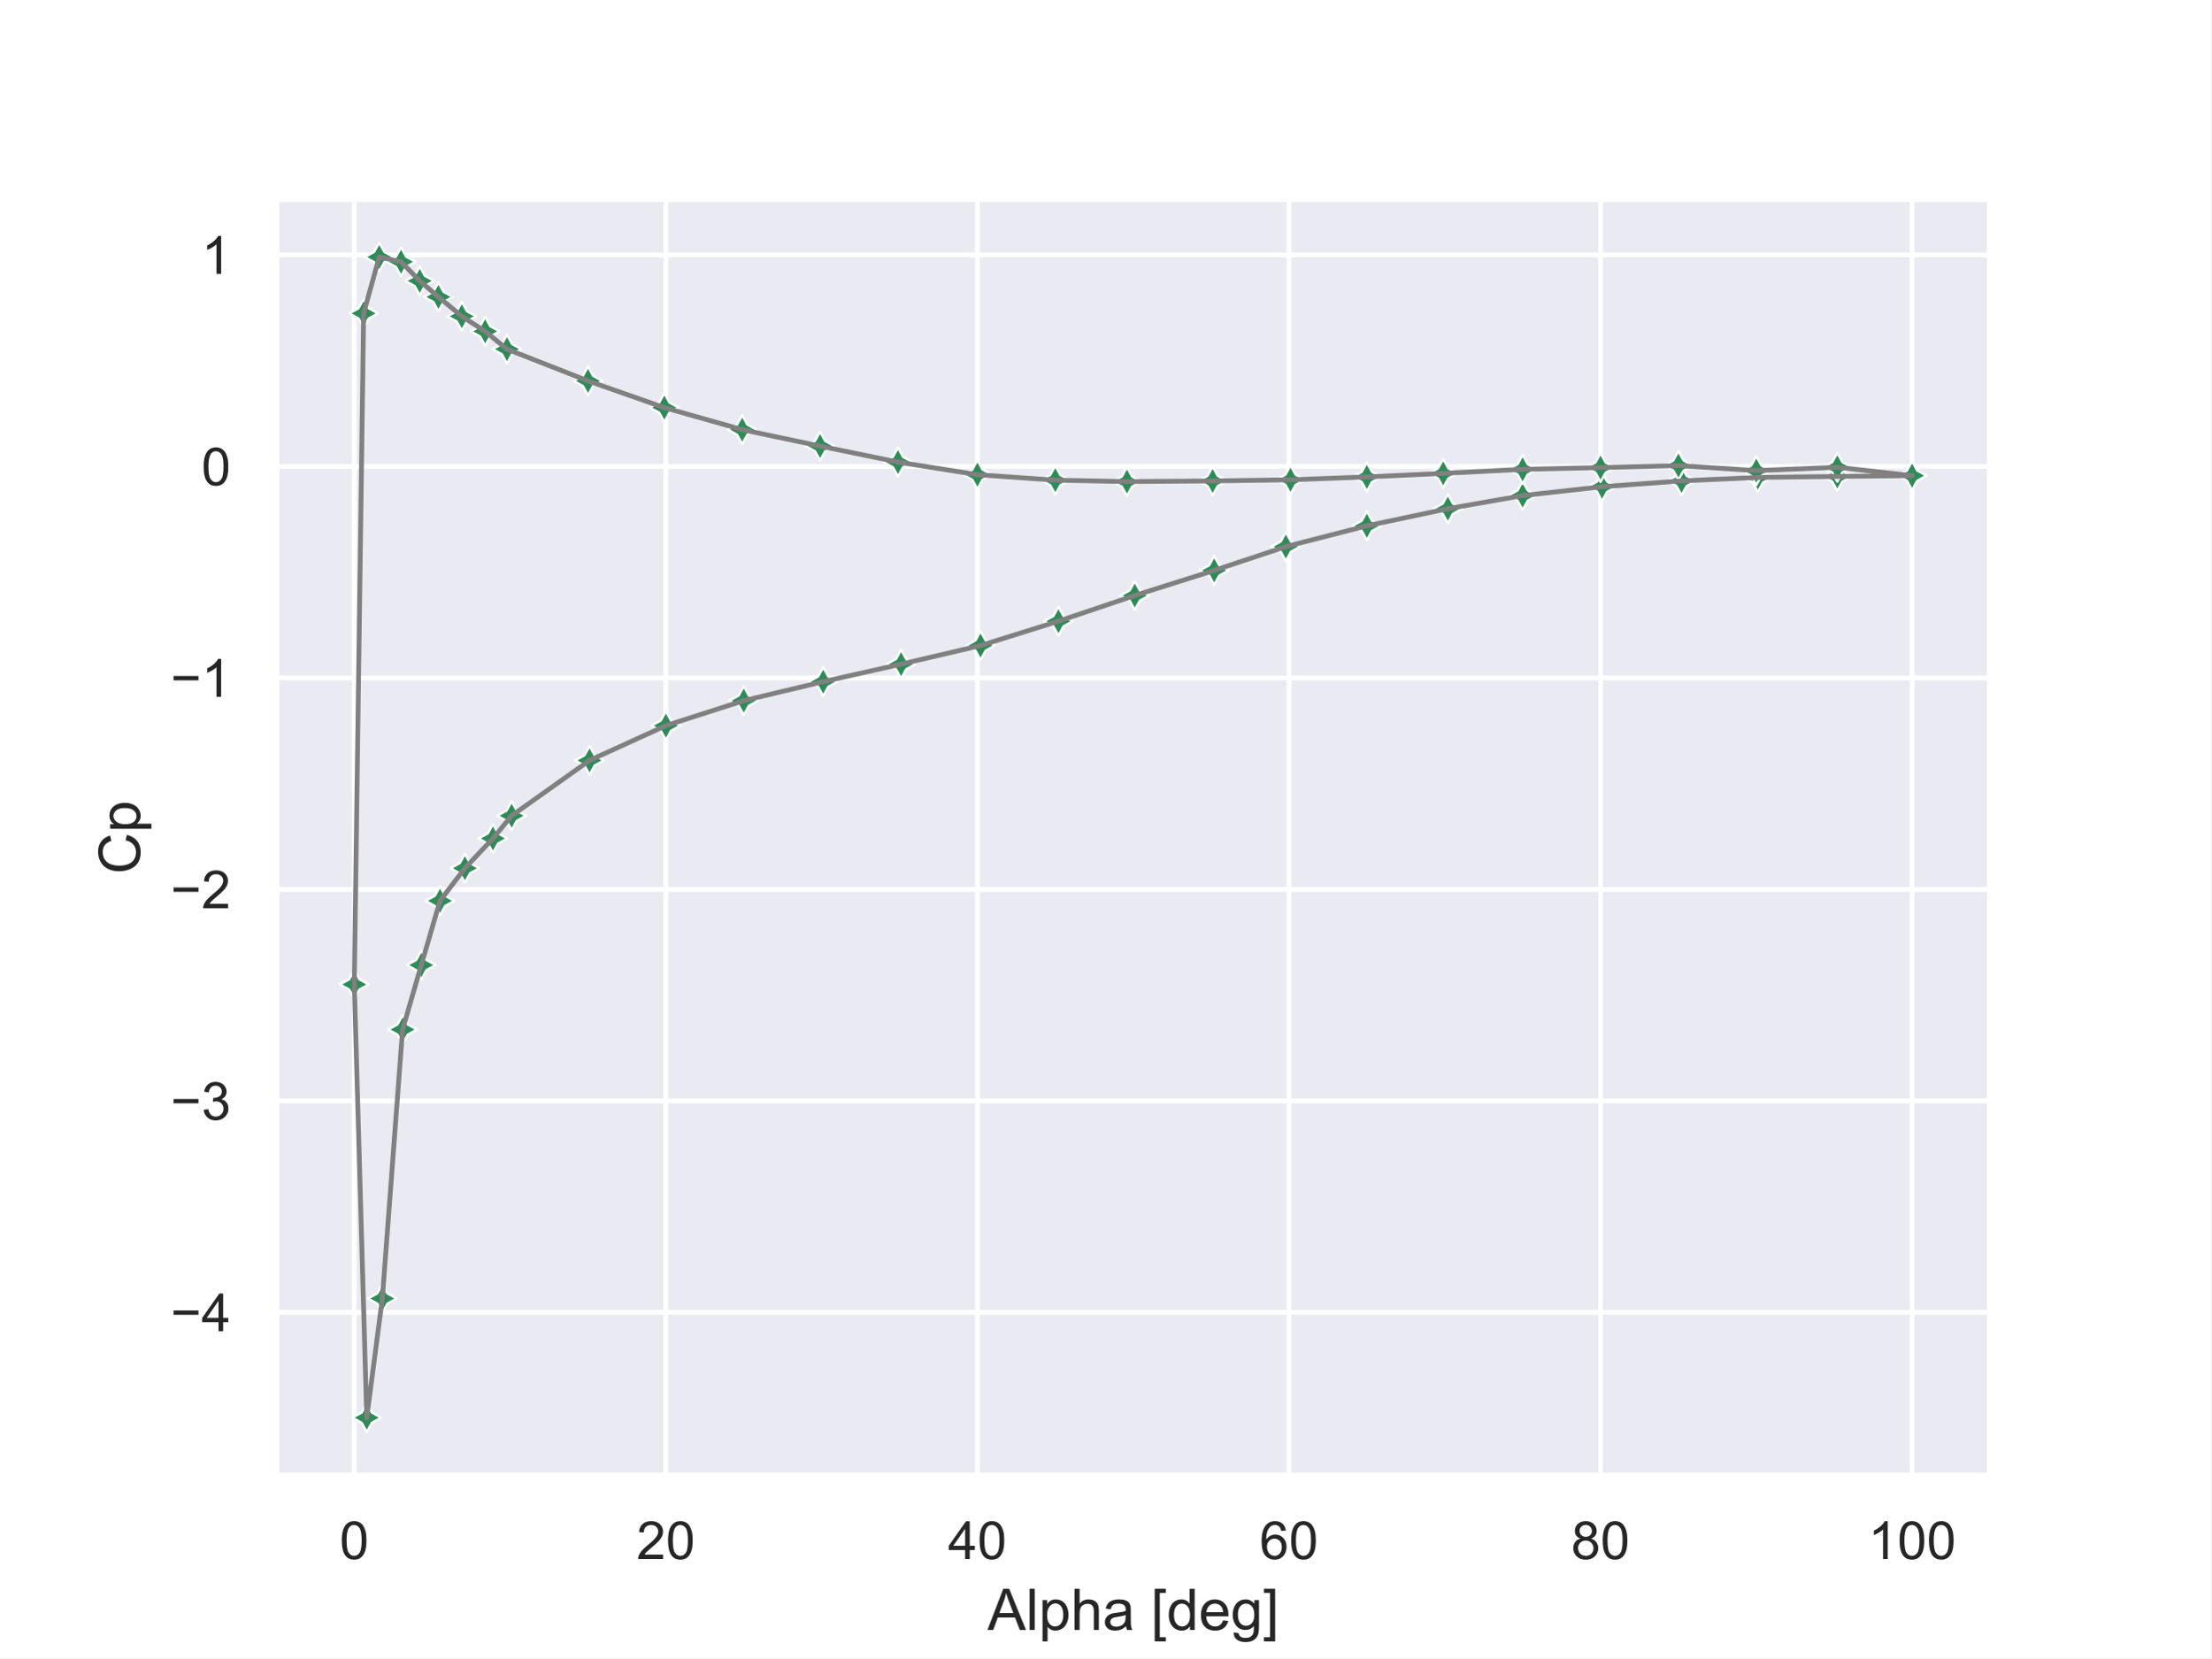
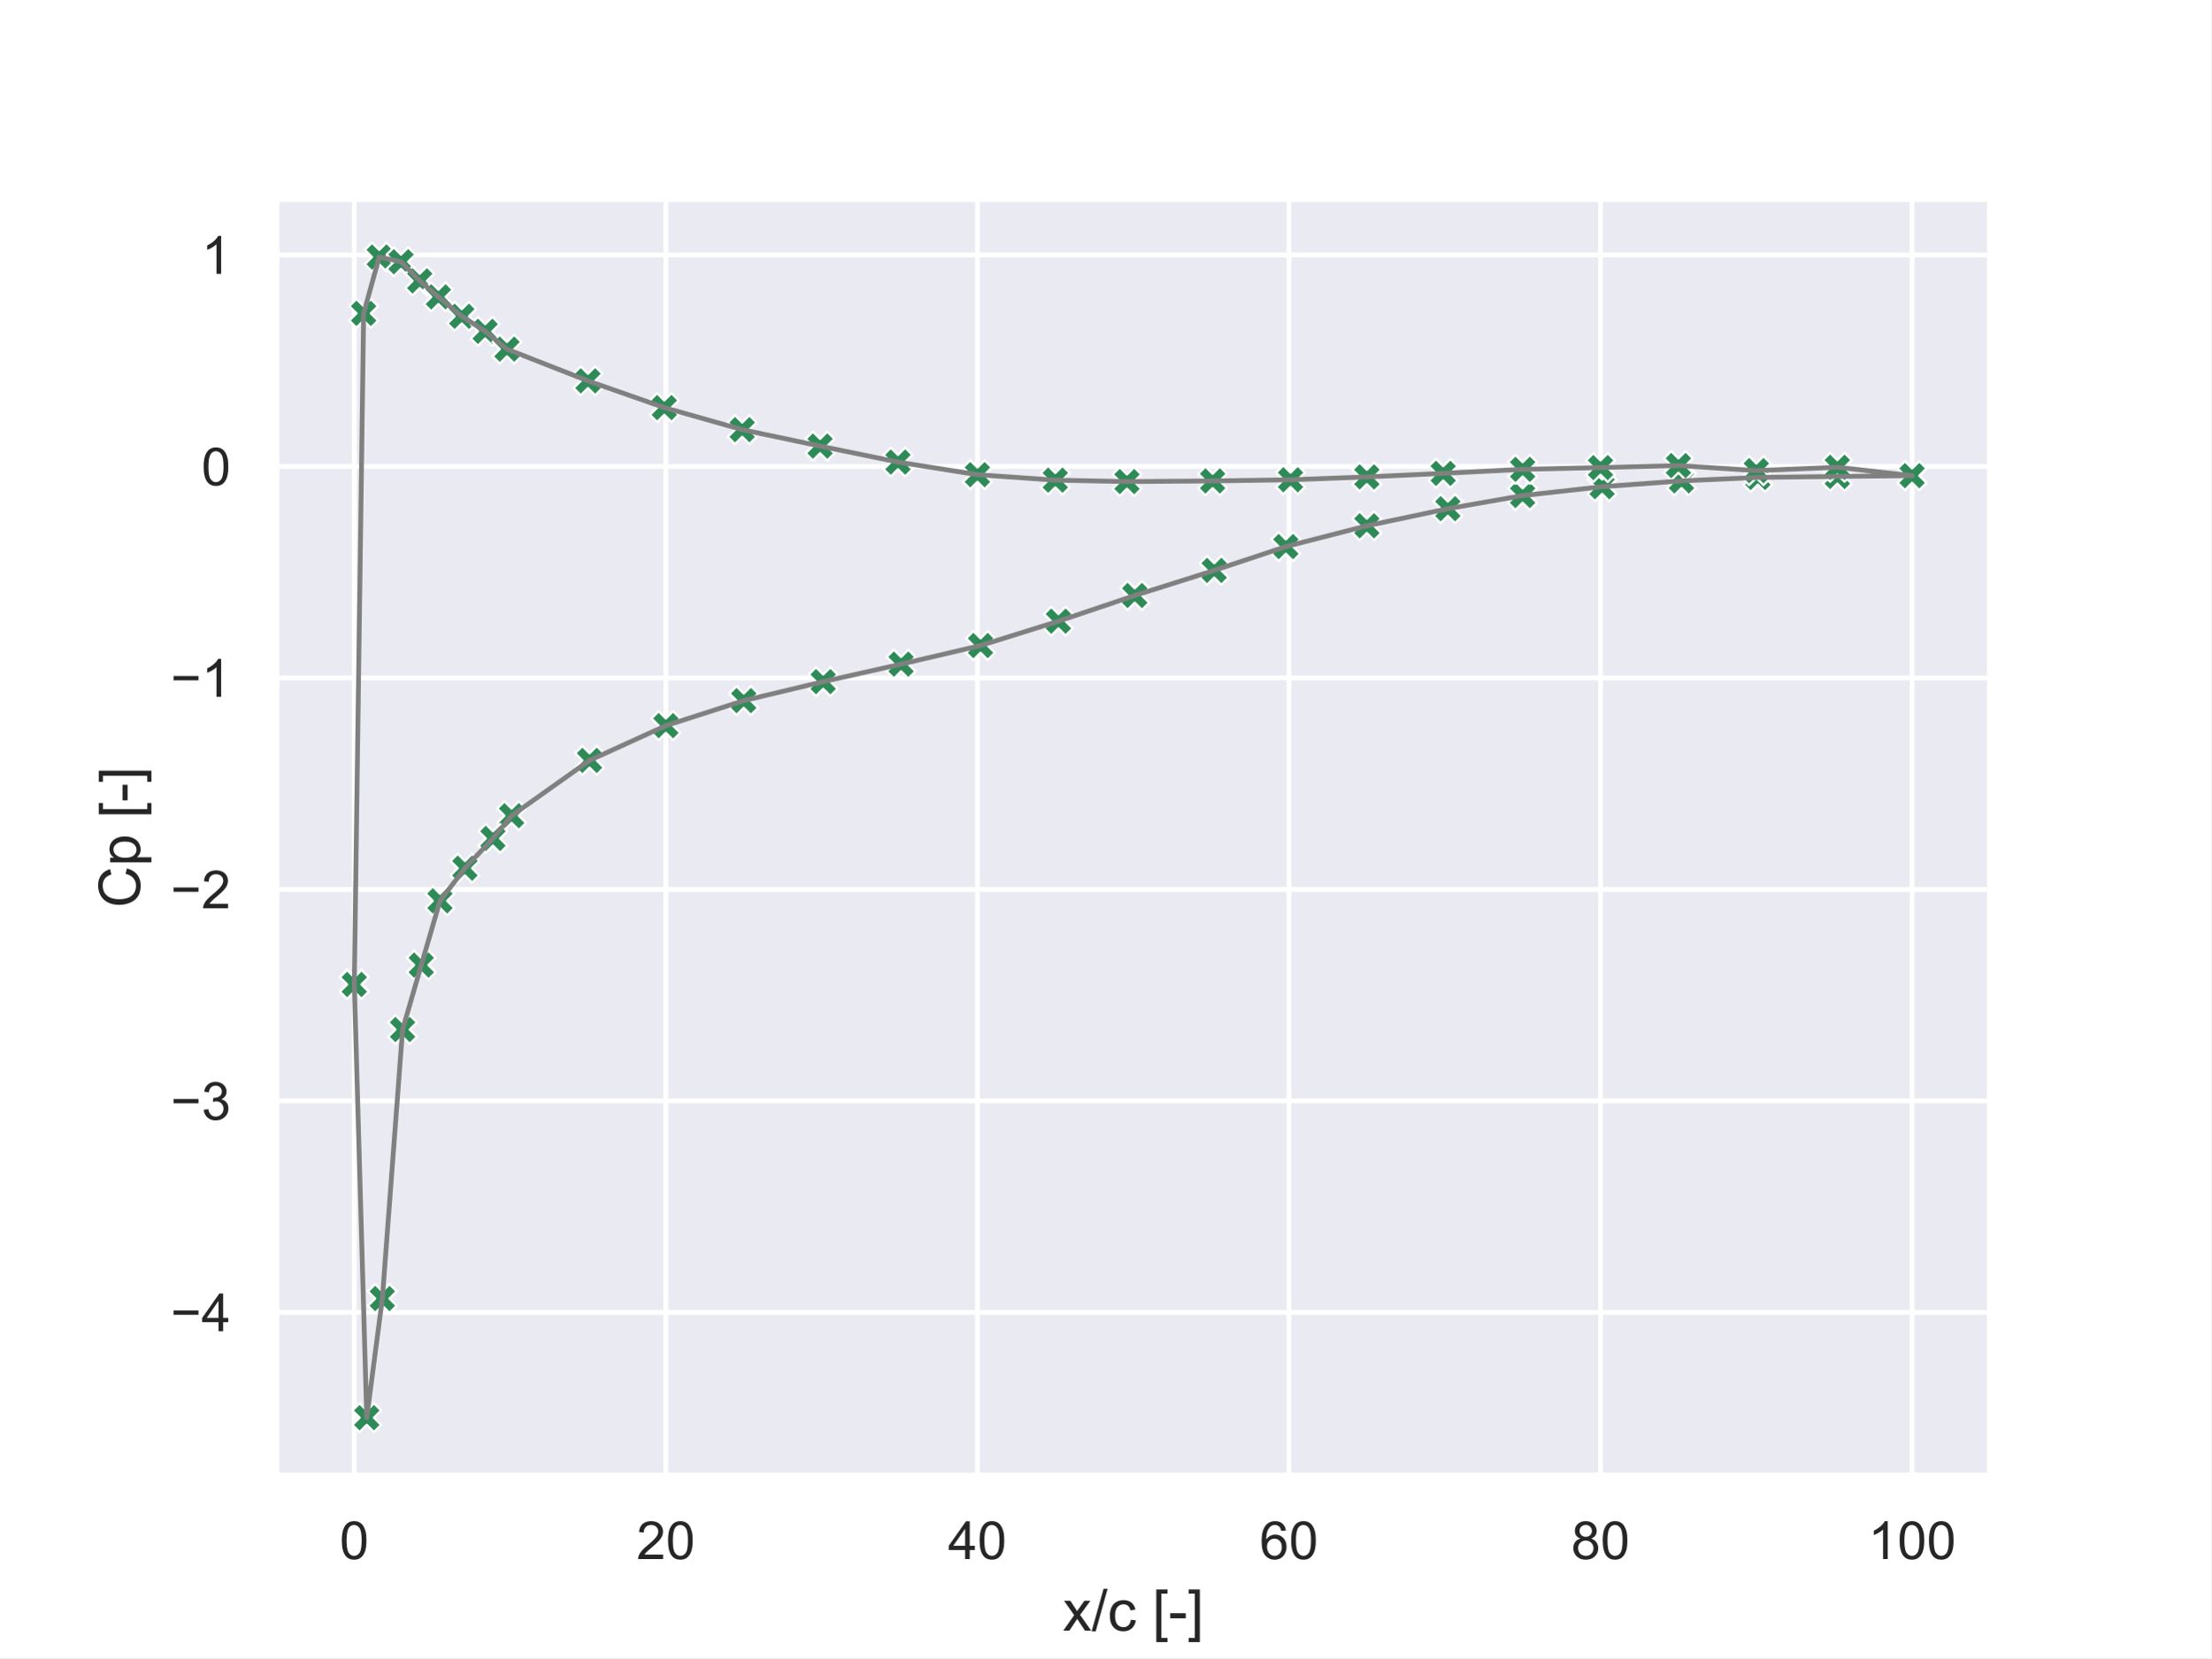
<svg xmlns="http://www.w3.org/2000/svg" xmlns:xlink="http://www.w3.org/1999/xlink" width="460.8pt" height="345.6pt" viewBox="0 0 460.8 345.6" version="1.1">
  <defs>
    <style type="text/css">*{stroke-linejoin: round; stroke-linecap: butt}</style>
  </defs>
  <g id="figure_1">
    <g id="patch_1">
      <path d="M 0 345.6  L 460.8 345.6  L 460.8 0  L 0 0  z " style="fill: #ffffff" />
    </g>
    <g id="axes_1">
      <g id="patch_2">
        <path d="M 57.6 307.584  L 414.72 307.584  L 414.72 41.472  L 57.6 41.472  z " style="fill: #eaeaf2" />
      </g>
      <g id="matplotlib.axis_1">
        <g id="xtick_1">
          <g id="line2d_1">
-             <path d="M 73.833 307.584  L 73.833 41.472  " clip-path="url(#pf8ac8023e1)" style="fill: none; stroke: #ffffff; stroke-linecap: round" />
+             <path d="M 73.833 307.584  L 73.833 41.472  " clip-path="url(#p7f849d8cb5)" style="fill: none; stroke: #ffffff; stroke-linecap: round" />
          </g>
          <g id="text_1">
            <g style="fill: #262626" transform="translate(70.77421 324.9576) scale(0.11 -0.11)">
              <defs>
                <path id="ArialMT-30" d="M 266 2259  Q 266 3072 433 3567  Q 600 4063 929 4331  Q 1259 4600 1759 4600  Q 2128 4600 2406 4451  Q 2684 4303 2865 4023  Q 3047 3744 3150 3342  Q 3253 2941 3253 2259  Q 3253 1453 3087 958  Q 2922 463 2592 192  Q 2263 -78 1759 -78  Q 1097 -78 719 397  Q 266 969 266 2259  z M 844 2259  Q 844 1131 1108 757  Q 1372 384 1759 384  Q 2147 384 2411 759  Q 2675 1134 2675 2259  Q 2675 3391 2411 3762  Q 2147 4134 1753 4134  Q 1366 4134 1134 3806  Q 844 3388 844 2259  z " transform="scale(0.015625)" />
              </defs>
              <use xlink:href="#ArialMT-30" />
            </g>
          </g>
        </g>
        <g id="xtick_2">
          <g id="line2d_2">
-             <path d="M 138.764 307.584  L 138.764 41.472  " clip-path="url(#pf8ac8023e1)" style="fill: none; stroke: #ffffff; stroke-linecap: round" />
+             <path d="M 138.764 307.584  L 138.764 41.472  " clip-path="url(#p7f849d8cb5)" style="fill: none; stroke: #ffffff; stroke-linecap: round" />
          </g>
          <g id="text_2">
            <g style="fill: #262626" transform="translate(132.6466 324.9576) scale(0.11 -0.11)">
              <defs>
                <path id="ArialMT-32" d="M 3222 541  L 3222 0  L 194 0  Q 188 203 259 391  Q 375 700 629 1000  Q 884 1300 1366 1694  Q 2113 2306 2375 2664  Q 2638 3022 2638 3341  Q 2638 3675 2398 3904  Q 2159 4134 1775 4134  Q 1369 4134 1125 3890  Q 881 3647 878 3216  L 300 3275  Q 359 3922 746 4261  Q 1134 4600 1788 4600  Q 2447 4600 2831 4234  Q 3216 3869 3216 3328  Q 3216 3053 3103 2787  Q 2991 2522 2730 2228  Q 2469 1934 1863 1422  Q 1356 997 1212 845  Q 1069 694 975 541  L 3222 541  z " transform="scale(0.015625)" />
              </defs>
              <use xlink:href="#ArialMT-32" />
              <use xlink:href="#ArialMT-30" x="55.615" />
            </g>
          </g>
        </g>
        <g id="xtick_3">
          <g id="line2d_3">
-             <path d="M 203.695 307.584  L 203.695 41.472  " clip-path="url(#pf8ac8023e1)" style="fill: none; stroke: #ffffff; stroke-linecap: round" />
+             <path d="M 203.695 307.584  L 203.695 41.472  " clip-path="url(#p7f849d8cb5)" style="fill: none; stroke: #ffffff; stroke-linecap: round" />
          </g>
          <g id="text_3">
            <g style="fill: #262626" transform="translate(197.5775 324.9576) scale(0.11 -0.11)">
              <defs>
                <path id="ArialMT-34" d="M 2069 0  L 2069 1097  L 81 1097  L 81 1613  L 2172 4581  L 2631 4581  L 2631 1613  L 3250 1613  L 3250 1097  L 2631 1097  L 2631 0  L 2069 0  z M 2069 1613  L 2069 3678  L 634 1613  L 2069 1613  z " transform="scale(0.015625)" />
              </defs>
              <use xlink:href="#ArialMT-34" />
              <use xlink:href="#ArialMT-30" x="55.615" />
            </g>
          </g>
        </g>
        <g id="xtick_4">
          <g id="line2d_4">
-             <path d="M 268.625 307.584  L 268.625 41.472  " clip-path="url(#pf8ac8023e1)" style="fill: none; stroke: #ffffff; stroke-linecap: round" />
+             <path d="M 268.625 307.584  L 268.625 41.472  " clip-path="url(#p7f849d8cb5)" style="fill: none; stroke: #ffffff; stroke-linecap: round" />
          </g>
          <g id="text_4">
            <g style="fill: #262626" transform="translate(262.5084 324.9576) scale(0.11 -0.11)">
              <defs>
                <path id="ArialMT-36" d="M 3184 3459  L 2625 3416  Q 2550 3747 2413 3897  Q 2184 4138 1850 4138  Q 1581 4138 1378 3988  Q 1113 3794 959 3422  Q 806 3050 800 2363  Q 1003 2672 1297 2822  Q 1591 2972 1913 2972  Q 2475 2972 2870 2558  Q 3266 2144 3266 1488  Q 3266 1056 3080 686  Q 2894 316 2569 119  Q 2244 -78 1831 -78  Q 1128 -78 684 439  Q 241 956 241 2144  Q 241 3472 731 4075  Q 1159 4600 1884 4600  Q 2425 4600 2770 4297  Q 3116 3994 3184 3459  z M 888 1484  Q 888 1194 1011 928  Q 1134 663 1356 523  Q 1578 384 1822 384  Q 2178 384 2434 671  Q 2691 959 2691 1453  Q 2691 1928 2437 2201  Q 2184 2475 1800 2475  Q 1419 2475 1153 2201  Q 888 1928 888 1484  z " transform="scale(0.015625)" />
              </defs>
              <use xlink:href="#ArialMT-36" />
              <use xlink:href="#ArialMT-30" x="55.615" />
            </g>
          </g>
        </g>
        <g id="xtick_5">
          <g id="line2d_5">
-             <path d="M 333.556 307.584  L 333.556 41.472  " clip-path="url(#pf8ac8023e1)" style="fill: none; stroke: #ffffff; stroke-linecap: round" />
+             <path d="M 333.556 307.584  L 333.556 41.472  " clip-path="url(#p7f849d8cb5)" style="fill: none; stroke: #ffffff; stroke-linecap: round" />
          </g>
          <g id="text_5">
            <g style="fill: #262626" transform="translate(327.4393 324.9576) scale(0.11 -0.11)">
              <defs>
                <path id="ArialMT-38" d="M 1131 2484  Q 781 2613 612 2850  Q 444 3088 444 3419  Q 444 3919 803 4259  Q 1163 4600 1759 4600  Q 2359 4600 2725 4251  Q 3091 3903 3091 3403  Q 3091 3084 2923 2848  Q 2756 2613 2416 2484  Q 2838 2347 3058 2040  Q 3278 1734 3278 1309  Q 3278 722 2862 322  Q 2447 -78 1769 -78  Q 1091 -78 675 323  Q 259 725 259 1325  Q 259 1772 486 2073  Q 713 2375 1131 2484  z M 1019 3438  Q 1019 3113 1228 2906  Q 1438 2700 1772 2700  Q 2097 2700 2305 2904  Q 2513 3109 2513 3406  Q 2513 3716 2298 3927  Q 2084 4138 1766 4138  Q 1444 4138 1231 3931  Q 1019 3725 1019 3438  z M 838 1322  Q 838 1081 952 856  Q 1066 631 1291 507  Q 1516 384 1775 384  Q 2178 384 2440 643  Q 2703 903 2703 1303  Q 2703 1709 2433 1975  Q 2163 2241 1756 2241  Q 1359 2241 1098 1978  Q 838 1716 838 1322  z " transform="scale(0.015625)" />
              </defs>
              <use xlink:href="#ArialMT-38" />
              <use xlink:href="#ArialMT-30" x="55.615" />
            </g>
          </g>
        </g>
        <g id="xtick_6">
          <g id="line2d_6">
-             <path d="M 398.487 307.584  L 398.487 41.472  " clip-path="url(#pf8ac8023e1)" style="fill: none; stroke: #ffffff; stroke-linecap: round" />
+             <path d="M 398.487 307.584  L 398.487 41.472  " clip-path="url(#p7f849d8cb5)" style="fill: none; stroke: #ffffff; stroke-linecap: round" />
          </g>
          <g id="text_6">
            <g style="fill: #262626" transform="translate(389.3117 324.9576) scale(0.11 -0.11)">
              <defs>
                <path id="ArialMT-31" d="M 2384 0  L 1822 0  L 1822 3584  Q 1619 3391 1289 3197  Q 959 3003 697 2906  L 697 3450  Q 1169 3672 1522 3987  Q 1875 4303 2022 4600  L 2384 4600  L 2384 0  z " transform="scale(0.015625)" />
              </defs>
              <use xlink:href="#ArialMT-31" />
              <use xlink:href="#ArialMT-30" x="55.615" />
              <use xlink:href="#ArialMT-30" x="111.23" />
            </g>
          </g>
        </g>
        <g id="text_7">
-           <g style="fill: #262626" transform="translate(205.8047 339.7332) scale(0.12 -0.12)">
+           <g style="fill: #262626" transform="translate(221.4947 339.8795) scale(0.12 -0.12)">
            <defs>
-               <path id="ArialMT-41" d="M -9 0  L 1750 4581  L 2403 4581  L 4278 0  L 3588 0  L 3053 1388  L 1138 1388  L 634 0  L -9 0  z M 1313 1881  L 2866 1881  L 2388 3150  Q 2169 3728 2063 4100  Q 1975 3659 1816 3225  L 1313 1881  z " transform="scale(0.015625)" />
-               <path id="ArialMT-6c" d="M 409 0  L 409 4581  L 972 4581  L 972 0  L 409 0  z " transform="scale(0.015625)" />
-               <path id="ArialMT-70" d="M 422 -1272  L 422 3319  L 934 3319  L 934 2888  Q 1116 3141 1344 3267  Q 1572 3394 1897 3394  Q 2322 3394 2647 3175  Q 2972 2956 3137 2557  Q 3303 2159 3303 1684  Q 3303 1175 3120 767  Q 2938 359 2589 142  Q 2241 -75 1856 -75  Q 1575 -75 1351 44  Q 1128 163 984 344  L 984 -1272  L 422 -1272  z M 931 1641  Q 931 1000 1190 694  Q 1450 388 1819 388  Q 2194 388 2461 705  Q 2728 1022 2728 1688  Q 2728 2322 2467 2637  Q 2206 2953 1844 2953  Q 1484 2953 1207 2617  Q 931 2281 931 1641  z " transform="scale(0.015625)" />
-               <path id="ArialMT-68" d="M 422 0  L 422 4581  L 984 4581  L 984 2938  Q 1378 3394 1978 3394  Q 2347 3394 2619 3248  Q 2891 3103 3008 2847  Q 3125 2591 3125 2103  L 3125 0  L 2563 0  L 2563 2103  Q 2563 2525 2380 2717  Q 2197 2909 1863 2909  Q 1613 2909 1392 2779  Q 1172 2650 1078 2428  Q 984 2206 984 1816  L 984 0  L 422 0  z " transform="scale(0.015625)" />
-               <path id="ArialMT-61" d="M 2588 409  Q 2275 144 1986 34  Q 1697 -75 1366 -75  Q 819 -75 525 192  Q 231 459 231 875  Q 231 1119 342 1320  Q 453 1522 633 1644  Q 813 1766 1038 1828  Q 1203 1872 1538 1913  Q 2219 1994 2541 2106  Q 2544 2222 2544 2253  Q 2544 2597 2384 2738  Q 2169 2928 1744 2928  Q 1347 2928 1158 2789  Q 969 2650 878 2297  L 328 2372  Q 403 2725 575 2942  Q 747 3159 1072 3276  Q 1397 3394 1825 3394  Q 2250 3394 2515 3294  Q 2781 3194 2906 3042  Q 3031 2891 3081 2659  Q 3109 2516 3109 2141  L 3109 1391  Q 3109 606 3145 398  Q 3181 191 3288 0  L 2700 0  Q 2613 175 2588 409  z M 2541 1666  Q 2234 1541 1622 1453  Q 1275 1403 1131 1340  Q 988 1278 909 1158  Q 831 1038 831 891  Q 831 666 1001 516  Q 1172 366 1500 366  Q 1825 366 2078 508  Q 2331 650 2450 897  Q 2541 1088 2541 1459  L 2541 1666  z " transform="scale(0.015625)" />
+               <path id="ArialMT-78" d="M 47 0  L 1259 1725  L 138 3319  L 841 3319  L 1350 2541  Q 1494 2319 1581 2169  Q 1719 2375 1834 2534  L 2394 3319  L 3066 3319  L 1919 1756  L 3153 0  L 2463 0  L 1781 1031  L 1600 1309  L 728 0  L 47 0  z " transform="scale(0.015625)" />
+               <path id="ArialMT-2f" d="M 0 -78  L 1328 4659  L 1778 4659  L 453 -78  L 0 -78  z " transform="scale(0.015625)" />
+               <path id="ArialMT-63" d="M 2588 1216  L 3141 1144  Q 3050 572 2676 248  Q 2303 -75 1759 -75  Q 1078 -75 664 370  Q 250 816 250 1647  Q 250 2184 428 2587  Q 606 2991 970 3192  Q 1334 3394 1763 3394  Q 2303 3394 2647 3120  Q 2991 2847 3088 2344  L 2541 2259  Q 2463 2594 2264 2762  Q 2066 2931 1784 2931  Q 1359 2931 1093 2626  Q 828 2322 828 1663  Q 828 994 1084 691  Q 1341 388 1753 388  Q 2084 388 2306 591  Q 2528 794 2588 1216  z " transform="scale(0.015625)" />
              <path id="ArialMT-20" transform="scale(0.015625)" />
              <path id="ArialMT-5b" d="M 434 -1272  L 434 4581  L 1675 4581  L 1675 4116  L 997 4116  L 997 -806  L 1675 -806  L 1675 -1272  L 434 -1272  z " transform="scale(0.015625)" />
-               <path id="ArialMT-64" d="M 2575 0  L 2575 419  Q 2259 -75 1647 -75  Q 1250 -75 917 144  Q 584 363 401 755  Q 219 1147 219 1656  Q 219 2153 384 2558  Q 550 2963 881 3178  Q 1213 3394 1622 3394  Q 1922 3394 2156 3267  Q 2391 3141 2538 2938  L 2538 4581  L 3097 4581  L 3097 0  L 2575 0  z M 797 1656  Q 797 1019 1065 703  Q 1334 388 1700 388  Q 2069 388 2326 689  Q 2584 991 2584 1609  Q 2584 2291 2321 2609  Q 2059 2928 1675 2928  Q 1300 2928 1048 2622  Q 797 2316 797 1656  z " transform="scale(0.015625)" />
-               <path id="ArialMT-65" d="M 2694 1069  L 3275 997  Q 3138 488 2766 206  Q 2394 -75 1816 -75  Q 1088 -75 661 373  Q 234 822 234 1631  Q 234 2469 665 2931  Q 1097 3394 1784 3394  Q 2450 3394 2872 2941  Q 3294 2488 3294 1666  Q 3294 1616 3291 1516  L 816 1516  Q 847 969 1125 678  Q 1403 388 1819 388  Q 2128 388 2347 550  Q 2566 713 2694 1069  z M 847 1978  L 2700 1978  Q 2663 2397 2488 2606  Q 2219 2931 1791 2931  Q 1403 2931 1139 2672  Q 875 2413 847 1978  z " transform="scale(0.015625)" />
-               <path id="ArialMT-67" d="M 319 -275  L 866 -356  Q 900 -609 1056 -725  Q 1266 -881 1628 -881  Q 2019 -881 2231 -725  Q 2444 -569 2519 -288  Q 2563 -116 2559 434  Q 2191 0 1641 0  Q 956 0 581 494  Q 206 988 206 1678  Q 206 2153 378 2554  Q 550 2956 876 3175  Q 1203 3394 1644 3394  Q 2231 3394 2613 2919  L 2613 3319  L 3131 3319  L 3131 450  Q 3131 -325 2973 -648  Q 2816 -972 2473 -1159  Q 2131 -1347 1631 -1347  Q 1038 -1347 672 -1080  Q 306 -813 319 -275  z M 784 1719  Q 784 1066 1043 766  Q 1303 466 1694 466  Q 2081 466 2343 764  Q 2606 1063 2606 1700  Q 2606 2309 2336 2618  Q 2066 2928 1684 2928  Q 1309 2928 1046 2623  Q 784 2319 784 1719  z " transform="scale(0.015625)" />
+               <path id="ArialMT-2d" d="M 203 1375  L 203 1941  L 1931 1941  L 1931 1375  L 203 1375  z " transform="scale(0.015625)" />
              <path id="ArialMT-5d" d="M 1363 -1272  L 122 -1272  L 122 -806  L 800 -806  L 800 4116  L 122 4116  L 122 4581  L 1363 4581  L 1363 -1272  z " transform="scale(0.015625)" />
            </defs>
-             <use xlink:href="#ArialMT-41" />
-             <use xlink:href="#ArialMT-6c" x="66.699" />
-             <use xlink:href="#ArialMT-70" x="88.916" />
-             <use xlink:href="#ArialMT-68" x="144.531" />
-             <use xlink:href="#ArialMT-61" x="200.146" />
-             <use xlink:href="#ArialMT-20" x="255.762" />
-             <use xlink:href="#ArialMT-5b" x="283.545" />
-             <use xlink:href="#ArialMT-64" x="311.328" />
-             <use xlink:href="#ArialMT-65" x="366.943" />
-             <use xlink:href="#ArialMT-67" x="422.559" />
-             <use xlink:href="#ArialMT-5d" x="478.174" />
+             <use xlink:href="#ArialMT-78" />
+             <use xlink:href="#ArialMT-2f" x="50" />
+             <use xlink:href="#ArialMT-63" x="77.783" />
+             <use xlink:href="#ArialMT-20" x="127.783" />
+             <use xlink:href="#ArialMT-5b" x="155.566" />
+             <use xlink:href="#ArialMT-2d" x="183.35" />
+             <use xlink:href="#ArialMT-5d" x="216.65" />
          </g>
        </g>
      </g>
      <g id="matplotlib.axis_2">
        <g id="ytick_1">
          <g id="line2d_7">
-             <path d="M 57.6 273.536  L 414.72 273.536  " clip-path="url(#pf8ac8023e1)" style="fill: none; stroke: #ffffff; stroke-linecap: round" />
+             <path d="M 57.6 273.536  L 414.72 273.536  " clip-path="url(#p7f849d8cb5)" style="fill: none; stroke: #ffffff; stroke-linecap: round" />
          </g>
          <g id="text_8">
            <g style="fill: #262626" transform="translate(35.55828 277.4731) scale(0.11 -0.11)">
              <defs>
                <path id="ArialMT-2212" d="M 3381 1997  L 356 1997  L 356 2522  L 3381 2522  L 3381 1997  z " transform="scale(0.015625)" />
              </defs>
              <use xlink:href="#ArialMT-2212" />
              <use xlink:href="#ArialMT-34" x="58.398" />
            </g>
          </g>
        </g>
        <g id="ytick_2">
          <g id="line2d_8">
-             <path d="M 57.6 229.457  L 414.72 229.457  " clip-path="url(#pf8ac8023e1)" style="fill: none; stroke: #ffffff; stroke-linecap: round" />
+             <path d="M 57.6 229.457  L 414.72 229.457  " clip-path="url(#p7f849d8cb5)" style="fill: none; stroke: #ffffff; stroke-linecap: round" />
          </g>
          <g id="text_9">
            <g style="fill: #262626" transform="translate(35.55828 233.3935) scale(0.11 -0.11)">
              <defs>
                <path id="ArialMT-33" d="M 269 1209  L 831 1284  Q 928 806 1161 595  Q 1394 384 1728 384  Q 2125 384 2398 659  Q 2672 934 2672 1341  Q 2672 1728 2419 1979  Q 2166 2231 1775 2231  Q 1616 2231 1378 2169  L 1441 2663  Q 1497 2656 1531 2656  Q 1891 2656 2178 2843  Q 2466 3031 2466 3422  Q 2466 3731 2256 3934  Q 2047 4138 1716 4138  Q 1388 4138 1169 3931  Q 950 3725 888 3313  L 325 3413  Q 428 3978 793 4289  Q 1159 4600 1703 4600  Q 2078 4600 2393 4439  Q 2709 4278 2876 4000  Q 3044 3722 3044 3409  Q 3044 3113 2884 2869  Q 2725 2625 2413 2481  Q 2819 2388 3044 2092  Q 3269 1797 3269 1353  Q 3269 753 2831 336  Q 2394 -81 1725 -81  Q 1122 -81 723 278  Q 325 638 269 1209  z " transform="scale(0.015625)" />
              </defs>
              <use xlink:href="#ArialMT-2212" />
              <use xlink:href="#ArialMT-33" x="58.398" />
            </g>
          </g>
        </g>
        <g id="ytick_3">
          <g id="line2d_9">
-             <path d="M 57.6 185.377  L 414.72 185.377  " clip-path="url(#pf8ac8023e1)" style="fill: none; stroke: #ffffff; stroke-linecap: round" />
+             <path d="M 57.6 185.377  L 414.72 185.377  " clip-path="url(#p7f849d8cb5)" style="fill: none; stroke: #ffffff; stroke-linecap: round" />
          </g>
          <g id="text_10">
            <g style="fill: #262626" transform="translate(35.55828 189.3139) scale(0.11 -0.11)">
              <use xlink:href="#ArialMT-2212" />
              <use xlink:href="#ArialMT-32" x="58.398" />
            </g>
          </g>
        </g>
        <g id="ytick_4">
          <g id="line2d_10">
-             <path d="M 57.6 141.297  L 414.72 141.297  " clip-path="url(#pf8ac8023e1)" style="fill: none; stroke: #ffffff; stroke-linecap: round" />
+             <path d="M 57.6 141.297  L 414.72 141.297  " clip-path="url(#p7f849d8cb5)" style="fill: none; stroke: #ffffff; stroke-linecap: round" />
          </g>
          <g id="text_11">
            <g style="fill: #262626" transform="translate(35.55828 145.2343) scale(0.11 -0.11)">
              <use xlink:href="#ArialMT-2212" />
              <use xlink:href="#ArialMT-31" x="58.398" />
            </g>
          </g>
        </g>
        <g id="ytick_5">
          <g id="line2d_11">
-             <path d="M 57.6 97.218  L 414.72 97.218  " clip-path="url(#pf8ac8023e1)" style="fill: none; stroke: #ffffff; stroke-linecap: round" />
+             <path d="M 57.6 97.218  L 414.72 97.218  " clip-path="url(#p7f849d8cb5)" style="fill: none; stroke: #ffffff; stroke-linecap: round" />
          </g>
          <g id="text_12">
            <g style="fill: #262626" transform="translate(41.98297 101.1546) scale(0.11 -0.11)">
              <use xlink:href="#ArialMT-30" />
            </g>
          </g>
        </g>
        <g id="ytick_6">
          <g id="line2d_12">
-             <path d="M 57.6 53.138  L 414.72 53.138  " clip-path="url(#pf8ac8023e1)" style="fill: none; stroke: #ffffff; stroke-linecap: round" />
+             <path d="M 57.6 53.138  L 414.72 53.138  " clip-path="url(#p7f849d8cb5)" style="fill: none; stroke: #ffffff; stroke-linecap: round" />
          </g>
          <g id="text_13">
            <g style="fill: #262626" transform="translate(41.98297 57.07502) scale(0.11 -0.11)">
              <use xlink:href="#ArialMT-31" />
            </g>
          </g>
        </g>
        <g id="text_14">
-           <g style="fill: #262626" transform="translate(29.17328 182.1977) rotate(-90) scale(0.12 -0.12)">
+           <g style="fill: #262626" transform="translate(29.17328 189.1961) rotate(-90) scale(0.12 -0.12)">
            <defs>
              <path id="ArialMT-43" d="M 3763 1606  L 4369 1453  Q 4178 706 3683 314  Q 3188 -78 2472 -78  Q 1731 -78 1267 223  Q 803 525 561 1097  Q 319 1669 319 2325  Q 319 3041 592 3573  Q 866 4106 1370 4382  Q 1875 4659 2481 4659  Q 3169 4659 3637 4309  Q 4106 3959 4291 3325  L 3694 3184  Q 3534 3684 3231 3912  Q 2928 4141 2469 4141  Q 1941 4141 1586 3887  Q 1231 3634 1087 3207  Q 944 2781 944 2328  Q 944 1744 1114 1308  Q 1284 872 1643 656  Q 2003 441 2422 441  Q 2931 441 3284 734  Q 3638 1028 3763 1606  z " transform="scale(0.015625)" />
+               <path id="ArialMT-70" d="M 422 -1272  L 422 3319  L 934 3319  L 934 2888  Q 1116 3141 1344 3267  Q 1572 3394 1897 3394  Q 2322 3394 2647 3175  Q 2972 2956 3137 2557  Q 3303 2159 3303 1684  Q 3303 1175 3120 767  Q 2938 359 2589 142  Q 2241 -75 1856 -75  Q 1575 -75 1351 44  Q 1128 163 984 344  L 984 -1272  L 422 -1272  z M 931 1641  Q 931 1000 1190 694  Q 1450 388 1819 388  Q 2194 388 2461 705  Q 2728 1022 2728 1688  Q 2728 2322 2467 2637  Q 2206 2953 1844 2953  Q 1484 2953 1207 2617  Q 931 2281 931 1641  z " transform="scale(0.015625)" />
            </defs>
            <use xlink:href="#ArialMT-43" />
            <use xlink:href="#ArialMT-70" x="72.217" />
+             <use xlink:href="#ArialMT-20" x="127.832" />
+             <use xlink:href="#ArialMT-5b" x="155.615" />
+             <use xlink:href="#ArialMT-2d" x="183.398" />
+             <use xlink:href="#ArialMT-5d" x="216.699" />
          </g>
        </g>
      </g>
      <g id="PathCollection_1">
        <defs>
-           <path id="me38dc71a0d" d="M 0 -3  L -1.061 -1.061  L -3 -0  L -1.061 1.061  L -0 3  L 1.061 1.061  L 3 0  L 1.061 -1.061  z " style="stroke: #ffffff; stroke-width: 0.48" />
+           <path id="m2a02df63ce" d="M -1.5 3  L 0 1.5  L 1.5 3  L 3 1.5  L 1.5 0  L 3 -1.5  L 1.5 -3  L 0 -1.5  L -1.5 -3  L -3 -1.5  L -1.5 0  L -3 1.5  z " style="stroke: #ffffff; stroke-width: 0.48" />
        </defs>
-         <g clip-path="url(#pf8ac8023e1)">
-           <use xlink:href="#me38dc71a0d" x="398.487" y="99.136" style="fill: #2e8b57; stroke: #ffffff; stroke-width: 0.48" />
-           <use xlink:href="#me38dc71a0d" x="382.904" y="99.301" style="fill: #2e8b57; stroke: #ffffff; stroke-width: 0.48" />
-           <use xlink:href="#me38dc71a0d" x="366.346" y="99.509" style="fill: #2e8b57; stroke: #ffffff; stroke-width: 0.48" />
-           <use xlink:href="#me38dc71a0d" x="350.438" y="100.229" style="fill: #2e8b57; stroke: #ffffff; stroke-width: 0.48" />
-           <use xlink:href="#me38dc71a0d" x="333.881" y="101.442" style="fill: #2e8b57; stroke: #ffffff; stroke-width: 0.48" />
-           <use xlink:href="#me38dc71a0d" x="317.324" y="103.287" style="fill: #2e8b57; stroke: #ffffff; stroke-width: 0.48" />
-           <use xlink:href="#me38dc71a0d" x="301.74" y="106.025" style="fill: #2e8b57; stroke: #ffffff; stroke-width: 0.48" />
-           <use xlink:href="#me38dc71a0d" x="284.858" y="109.59" style="fill: #2e8b57; stroke: #ffffff; stroke-width: 0.48" />
-           <use xlink:href="#me38dc71a0d" x="267.976" y="113.922" style="fill: #2e8b57; stroke: #ffffff; stroke-width: 0.48" />
-           <use xlink:href="#me38dc71a0d" x="253.042" y="118.89" style="fill: #2e8b57; stroke: #ffffff; stroke-width: 0.48" />
-           <use xlink:href="#me38dc71a0d" x="236.485" y="124.121" style="fill: #2e8b57; stroke: #ffffff; stroke-width: 0.48" />
-           <use xlink:href="#me38dc71a0d" x="220.577" y="129.473" style="fill: #2e8b57; stroke: #ffffff; stroke-width: 0.48" />
-           <use xlink:href="#me38dc71a0d" x="204.344" y="134.55" style="fill: #2e8b57; stroke: #ffffff; stroke-width: 0.48" />
-           <use xlink:href="#me38dc71a0d" x="187.786" y="138.425" style="fill: #2e8b57; stroke: #ffffff; stroke-width: 0.48" />
-           <use xlink:href="#me38dc71a0d" x="171.554" y="142.076" style="fill: #2e8b57; stroke: #ffffff; stroke-width: 0.48" />
-           <use xlink:href="#me38dc71a0d" x="154.996" y="146.035" style="fill: #2e8b57; stroke: #ffffff; stroke-width: 0.48" />
-           <use xlink:href="#me38dc71a0d" x="138.764" y="151.243" style="fill: #2e8b57; stroke: #ffffff; stroke-width: 0.48" />
-           <use xlink:href="#me38dc71a0d" x="122.856" y="158.496" style="fill: #2e8b57; stroke: #ffffff; stroke-width: 0.48" />
-           <use xlink:href="#me38dc71a0d" x="106.623" y="170.022" style="fill: #2e8b57; stroke: #ffffff; stroke-width: 0.48" />
-           <use xlink:href="#me38dc71a0d" x="102.727" y="174.76" style="fill: #2e8b57; stroke: #ffffff; stroke-width: 0.48" />
-           <use xlink:href="#me38dc71a0d" x="96.883" y="180.962" style="fill: #2e8b57; stroke: #ffffff; stroke-width: 0.48" />
-           <use xlink:href="#me38dc71a0d" x="91.689" y="187.763" style="fill: #2e8b57; stroke: #ffffff; stroke-width: 0.48" />
-           <use xlink:href="#me38dc71a0d" x="87.793" y="201.151" style="fill: #2e8b57; stroke: #ffffff; stroke-width: 0.48" />
-           <use xlink:href="#me38dc71a0d" x="83.897" y="214.591" style="fill: #2e8b57; stroke: #ffffff; stroke-width: 0.48" />
-           <use xlink:href="#me38dc71a0d" x="79.677" y="270.657" style="fill: #2e8b57; stroke: #ffffff; stroke-width: 0.48" />
-           <use xlink:href="#me38dc71a0d" x="76.43" y="295.488" style="fill: #2e8b57; stroke: #ffffff; stroke-width: 0.48" />
-           <use xlink:href="#me38dc71a0d" x="73.833" y="205.081" style="fill: #2e8b57; stroke: #ffffff; stroke-width: 0.48" />
-           <use xlink:href="#me38dc71a0d" x="73.833" y="205.194" style="fill: #2e8b57; stroke: #ffffff; stroke-width: 0.48" />
-           <use xlink:href="#me38dc71a0d" x="75.781" y="65.314" style="fill: #2e8b57; stroke: #ffffff; stroke-width: 0.48" />
-           <use xlink:href="#me38dc71a0d" x="79.027" y="53.568" style="fill: #2e8b57; stroke: #ffffff; stroke-width: 0.48" />
-           <use xlink:href="#me38dc71a0d" x="83.572" y="54.559" style="fill: #2e8b57; stroke: #ffffff; stroke-width: 0.48" />
-           <use xlink:href="#me38dc71a0d" x="87.468" y="58.545" style="fill: #2e8b57; stroke: #ffffff; stroke-width: 0.48" />
-           <use xlink:href="#me38dc71a0d" x="91.364" y="61.876" style="fill: #2e8b57; stroke: #ffffff; stroke-width: 0.48" />
-           <use xlink:href="#me38dc71a0d" x="96.234" y="65.922" style="fill: #2e8b57; stroke: #ffffff; stroke-width: 0.48" />
-           <use xlink:href="#me38dc71a0d" x="101.104" y="69.058" style="fill: #2e8b57; stroke: #ffffff; stroke-width: 0.48" />
-           <use xlink:href="#me38dc71a0d" x="105.649" y="72.769" style="fill: #2e8b57; stroke: #ffffff; stroke-width: 0.48" />
-           <use xlink:href="#me38dc71a0d" x="122.531" y="79.386" style="fill: #2e8b57; stroke: #ffffff; stroke-width: 0.48" />
-           <use xlink:href="#me38dc71a0d" x="138.439" y="84.956" style="fill: #2e8b57; stroke: #ffffff; stroke-width: 0.48" />
-           <use xlink:href="#me38dc71a0d" x="154.672" y="89.552" style="fill: #2e8b57; stroke: #ffffff; stroke-width: 0.48" />
-           <use xlink:href="#me38dc71a0d" x="170.904" y="92.973" style="fill: #2e8b57; stroke: #ffffff; stroke-width: 0.48" />
-           <use xlink:href="#me38dc71a0d" x="187.137" y="96.309" style="fill: #2e8b57; stroke: #ffffff; stroke-width: 0.48" />
-           <use xlink:href="#me38dc71a0d" x="203.695" y="98.933" style="fill: #2e8b57; stroke: #ffffff; stroke-width: 0.48" />
-           <use xlink:href="#me38dc71a0d" x="219.927" y="100.076" style="fill: #2e8b57; stroke: #ffffff; stroke-width: 0.48" />
-           <use xlink:href="#me38dc71a0d" x="234.861" y="100.374" style="fill: #2e8b57; stroke: #ffffff; stroke-width: 0.48" />
-           <use xlink:href="#me38dc71a0d" x="252.717" y="100.242" style="fill: #2e8b57; stroke: #ffffff; stroke-width: 0.48" />
-           <use xlink:href="#me38dc71a0d" x="268.95" y="99.999" style="fill: #2e8b57; stroke: #ffffff; stroke-width: 0.48" />
-           <use xlink:href="#me38dc71a0d" x="284.858" y="99.405" style="fill: #2e8b57; stroke: #ffffff; stroke-width: 0.48" />
-           <use xlink:href="#me38dc71a0d" x="300.766" y="98.662" style="fill: #2e8b57; stroke: #ffffff; stroke-width: 0.48" />
-           <use xlink:href="#me38dc71a0d" x="317.324" y="97.822" style="fill: #2e8b57; stroke: #ffffff; stroke-width: 0.48" />
-           <use xlink:href="#me38dc71a0d" x="333.556" y="97.455" style="fill: #2e8b57; stroke: #ffffff; stroke-width: 0.48" />
-           <use xlink:href="#me38dc71a0d" x="349.789" y="97.034" style="fill: #2e8b57; stroke: #ffffff; stroke-width: 0.48" />
-           <use xlink:href="#me38dc71a0d" x="366.022" y="98.091" style="fill: #2e8b57; stroke: #ffffff; stroke-width: 0.48" />
-           <use xlink:href="#me38dc71a0d" x="382.904" y="97.393" style="fill: #2e8b57; stroke: #ffffff; stroke-width: 0.48" />
-           <use xlink:href="#me38dc71a0d" x="398.487" y="99.136" style="fill: #2e8b57; stroke: #ffffff; stroke-width: 0.48" />
+         <g clip-path="url(#p7f849d8cb5)">
+           <use xlink:href="#m2a02df63ce" x="398.487" y="99.136" style="fill: #2e8b57; stroke: #ffffff; stroke-width: 0.48" />
+           <use xlink:href="#m2a02df63ce" x="382.904" y="99.301" style="fill: #2e8b57; stroke: #ffffff; stroke-width: 0.48" />
+           <use xlink:href="#m2a02df63ce" x="366.346" y="99.509" style="fill: #2e8b57; stroke: #ffffff; stroke-width: 0.48" />
+           <use xlink:href="#m2a02df63ce" x="350.438" y="100.229" style="fill: #2e8b57; stroke: #ffffff; stroke-width: 0.48" />
+           <use xlink:href="#m2a02df63ce" x="333.881" y="101.442" style="fill: #2e8b57; stroke: #ffffff; stroke-width: 0.48" />
+           <use xlink:href="#m2a02df63ce" x="317.324" y="103.287" style="fill: #2e8b57; stroke: #ffffff; stroke-width: 0.48" />
+           <use xlink:href="#m2a02df63ce" x="301.74" y="106.025" style="fill: #2e8b57; stroke: #ffffff; stroke-width: 0.48" />
+           <use xlink:href="#m2a02df63ce" x="284.858" y="109.59" style="fill: #2e8b57; stroke: #ffffff; stroke-width: 0.48" />
+           <use xlink:href="#m2a02df63ce" x="267.976" y="113.922" style="fill: #2e8b57; stroke: #ffffff; stroke-width: 0.48" />
+           <use xlink:href="#m2a02df63ce" x="253.042" y="118.89" style="fill: #2e8b57; stroke: #ffffff; stroke-width: 0.48" />
+           <use xlink:href="#m2a02df63ce" x="236.485" y="124.121" style="fill: #2e8b57; stroke: #ffffff; stroke-width: 0.48" />
+           <use xlink:href="#m2a02df63ce" x="220.577" y="129.473" style="fill: #2e8b57; stroke: #ffffff; stroke-width: 0.48" />
+           <use xlink:href="#m2a02df63ce" x="204.344" y="134.55" style="fill: #2e8b57; stroke: #ffffff; stroke-width: 0.48" />
+           <use xlink:href="#m2a02df63ce" x="187.786" y="138.425" style="fill: #2e8b57; stroke: #ffffff; stroke-width: 0.48" />
+           <use xlink:href="#m2a02df63ce" x="171.554" y="142.076" style="fill: #2e8b57; stroke: #ffffff; stroke-width: 0.48" />
+           <use xlink:href="#m2a02df63ce" x="154.996" y="146.035" style="fill: #2e8b57; stroke: #ffffff; stroke-width: 0.48" />
+           <use xlink:href="#m2a02df63ce" x="138.764" y="151.243" style="fill: #2e8b57; stroke: #ffffff; stroke-width: 0.48" />
+           <use xlink:href="#m2a02df63ce" x="122.856" y="158.496" style="fill: #2e8b57; stroke: #ffffff; stroke-width: 0.48" />
+           <use xlink:href="#m2a02df63ce" x="106.623" y="170.022" style="fill: #2e8b57; stroke: #ffffff; stroke-width: 0.48" />
+           <use xlink:href="#m2a02df63ce" x="102.727" y="174.76" style="fill: #2e8b57; stroke: #ffffff; stroke-width: 0.48" />
+           <use xlink:href="#m2a02df63ce" x="96.883" y="180.962" style="fill: #2e8b57; stroke: #ffffff; stroke-width: 0.48" />
+           <use xlink:href="#m2a02df63ce" x="91.689" y="187.763" style="fill: #2e8b57; stroke: #ffffff; stroke-width: 0.48" />
+           <use xlink:href="#m2a02df63ce" x="87.793" y="201.151" style="fill: #2e8b57; stroke: #ffffff; stroke-width: 0.48" />
+           <use xlink:href="#m2a02df63ce" x="83.897" y="214.591" style="fill: #2e8b57; stroke: #ffffff; stroke-width: 0.48" />
+           <use xlink:href="#m2a02df63ce" x="79.677" y="270.657" style="fill: #2e8b57; stroke: #ffffff; stroke-width: 0.48" />
+           <use xlink:href="#m2a02df63ce" x="76.43" y="295.488" style="fill: #2e8b57; stroke: #ffffff; stroke-width: 0.48" />
+           <use xlink:href="#m2a02df63ce" x="73.833" y="205.081" style="fill: #2e8b57; stroke: #ffffff; stroke-width: 0.48" />
+           <use xlink:href="#m2a02df63ce" x="73.833" y="205.194" style="fill: #2e8b57; stroke: #ffffff; stroke-width: 0.48" />
+           <use xlink:href="#m2a02df63ce" x="75.781" y="65.314" style="fill: #2e8b57; stroke: #ffffff; stroke-width: 0.48" />
+           <use xlink:href="#m2a02df63ce" x="79.027" y="53.568" style="fill: #2e8b57; stroke: #ffffff; stroke-width: 0.48" />
+           <use xlink:href="#m2a02df63ce" x="83.572" y="54.559" style="fill: #2e8b57; stroke: #ffffff; stroke-width: 0.48" />
+           <use xlink:href="#m2a02df63ce" x="87.468" y="58.545" style="fill: #2e8b57; stroke: #ffffff; stroke-width: 0.48" />
+           <use xlink:href="#m2a02df63ce" x="91.364" y="61.876" style="fill: #2e8b57; stroke: #ffffff; stroke-width: 0.48" />
+           <use xlink:href="#m2a02df63ce" x="96.234" y="65.922" style="fill: #2e8b57; stroke: #ffffff; stroke-width: 0.48" />
+           <use xlink:href="#m2a02df63ce" x="101.104" y="69.058" style="fill: #2e8b57; stroke: #ffffff; stroke-width: 0.48" />
+           <use xlink:href="#m2a02df63ce" x="105.649" y="72.769" style="fill: #2e8b57; stroke: #ffffff; stroke-width: 0.48" />
+           <use xlink:href="#m2a02df63ce" x="122.531" y="79.386" style="fill: #2e8b57; stroke: #ffffff; stroke-width: 0.48" />
+           <use xlink:href="#m2a02df63ce" x="138.439" y="84.956" style="fill: #2e8b57; stroke: #ffffff; stroke-width: 0.48" />
+           <use xlink:href="#m2a02df63ce" x="154.672" y="89.552" style="fill: #2e8b57; stroke: #ffffff; stroke-width: 0.48" />
+           <use xlink:href="#m2a02df63ce" x="170.904" y="92.973" style="fill: #2e8b57; stroke: #ffffff; stroke-width: 0.48" />
+           <use xlink:href="#m2a02df63ce" x="187.137" y="96.309" style="fill: #2e8b57; stroke: #ffffff; stroke-width: 0.48" />
+           <use xlink:href="#m2a02df63ce" x="203.695" y="98.933" style="fill: #2e8b57; stroke: #ffffff; stroke-width: 0.48" />
+           <use xlink:href="#m2a02df63ce" x="219.927" y="100.076" style="fill: #2e8b57; stroke: #ffffff; stroke-width: 0.48" />
+           <use xlink:href="#m2a02df63ce" x="234.861" y="100.374" style="fill: #2e8b57; stroke: #ffffff; stroke-width: 0.48" />
+           <use xlink:href="#m2a02df63ce" x="252.717" y="100.242" style="fill: #2e8b57; stroke: #ffffff; stroke-width: 0.48" />
+           <use xlink:href="#m2a02df63ce" x="268.95" y="99.999" style="fill: #2e8b57; stroke: #ffffff; stroke-width: 0.48" />
+           <use xlink:href="#m2a02df63ce" x="284.858" y="99.405" style="fill: #2e8b57; stroke: #ffffff; stroke-width: 0.48" />
+           <use xlink:href="#m2a02df63ce" x="300.766" y="98.662" style="fill: #2e8b57; stroke: #ffffff; stroke-width: 0.48" />
+           <use xlink:href="#m2a02df63ce" x="317.324" y="97.822" style="fill: #2e8b57; stroke: #ffffff; stroke-width: 0.48" />
+           <use xlink:href="#m2a02df63ce" x="333.556" y="97.455" style="fill: #2e8b57; stroke: #ffffff; stroke-width: 0.48" />
+           <use xlink:href="#m2a02df63ce" x="349.789" y="97.034" style="fill: #2e8b57; stroke: #ffffff; stroke-width: 0.48" />
+           <use xlink:href="#m2a02df63ce" x="366.022" y="98.091" style="fill: #2e8b57; stroke: #ffffff; stroke-width: 0.48" />
+           <use xlink:href="#m2a02df63ce" x="382.904" y="97.393" style="fill: #2e8b57; stroke: #ffffff; stroke-width: 0.48" />
+           <use xlink:href="#m2a02df63ce" x="398.487" y="99.136" style="fill: #2e8b57; stroke: #ffffff; stroke-width: 0.48" />
        </g>
      </g>
      <g id="line2d_13">
-         <path d="M 398.487 99.136  L 382.904 99.301  L 366.346 99.509  L 350.438 100.229  L 333.881 101.442  L 317.324 103.287  L 301.74 106.025  L 284.858 109.59  L 267.976 113.922  L 253.042 118.89  L 236.485 124.121  L 220.577 129.473  L 204.344 134.55  L 187.786 138.425  L 171.554 142.076  L 154.996 146.035  L 138.764 151.243  L 122.856 158.496  L 106.623 170.022  L 102.727 174.76  L 96.883 180.962  L 91.689 187.763  L 87.793 201.151  L 83.897 214.591  L 79.677 270.657  L 76.43 295.488  L 73.833 205.081  L 73.833 205.194  L 75.781 65.314  L 79.027 53.568  L 83.572 54.559  L 87.468 58.545  L 91.364 61.876  L 96.234 65.922  L 101.104 69.058  L 105.649 72.769  L 122.531 79.386  L 138.439 84.956  L 154.672 89.552  L 170.904 92.973  L 187.137 96.309  L 203.695 98.933  L 219.927 100.076  L 234.861 100.374  L 252.717 100.242  L 268.95 99.999  L 284.858 99.405  L 300.766 98.662  L 317.324 97.822  L 333.556 97.455  L 349.789 97.034  L 366.022 98.091  L 382.904 97.393  L 398.487 99.136  " clip-path="url(#pf8ac8023e1)" style="fill: none; stroke: #808080; stroke-linecap: round" />
+         <path d="M 398.487 99.136  L 382.904 99.301  L 366.346 99.509  L 350.438 100.229  L 333.881 101.442  L 317.324 103.287  L 301.74 106.025  L 284.858 109.59  L 267.976 113.922  L 253.042 118.89  L 236.485 124.121  L 220.577 129.473  L 204.344 134.55  L 187.786 138.425  L 171.554 142.076  L 154.996 146.035  L 138.764 151.243  L 122.856 158.496  L 106.623 170.022  L 102.727 174.76  L 96.883 180.962  L 91.689 187.763  L 87.793 201.151  L 83.897 214.591  L 79.677 270.657  L 76.43 295.488  L 73.833 205.081  L 73.833 205.194  L 75.781 65.314  L 79.027 53.568  L 83.572 54.559  L 87.468 58.545  L 91.364 61.876  L 96.234 65.922  L 101.104 69.058  L 105.649 72.769  L 122.531 79.386  L 138.439 84.956  L 154.672 89.552  L 170.904 92.973  L 187.137 96.309  L 203.695 98.933  L 219.927 100.076  L 234.861 100.374  L 252.717 100.242  L 268.95 99.999  L 284.858 99.405  L 300.766 98.662  L 317.324 97.822  L 333.556 97.455  L 349.789 97.034  L 366.022 98.091  L 382.904 97.393  L 398.487 99.136  " clip-path="url(#p7f849d8cb5)" style="fill: none; stroke: #808080; stroke-linecap: round" />
      </g>
      <g id="patch_3">
        <path d="M 57.6 307.584  L 57.6 41.472  " style="fill: none; stroke: #ffffff; stroke-width: 1.25; stroke-linejoin: miter; stroke-linecap: square" />
      </g>
      <g id="patch_4">
        <path d="M 414.72 307.584  L 414.72 41.472  " style="fill: none; stroke: #ffffff; stroke-width: 1.25; stroke-linejoin: miter; stroke-linecap: square" />
      </g>
      <g id="patch_5">
        <path d="M 57.6 307.584  L 414.72 307.584  " style="fill: none; stroke: #ffffff; stroke-width: 1.25; stroke-linejoin: miter; stroke-linecap: square" />
      </g>
      <g id="patch_6">
        <path d="M 57.6 41.472  L 414.72 41.472  " style="fill: none; stroke: #ffffff; stroke-width: 1.25; stroke-linejoin: miter; stroke-linecap: square" />
      </g>
    </g>
  </g>
  <defs>
-     <clipPath id="pf8ac8023e1">
+     <clipPath id="p7f849d8cb5">
      <rect x="57.6" y="41.472" width="357.12" height="266.112" />
    </clipPath>
  </defs>
</svg>
